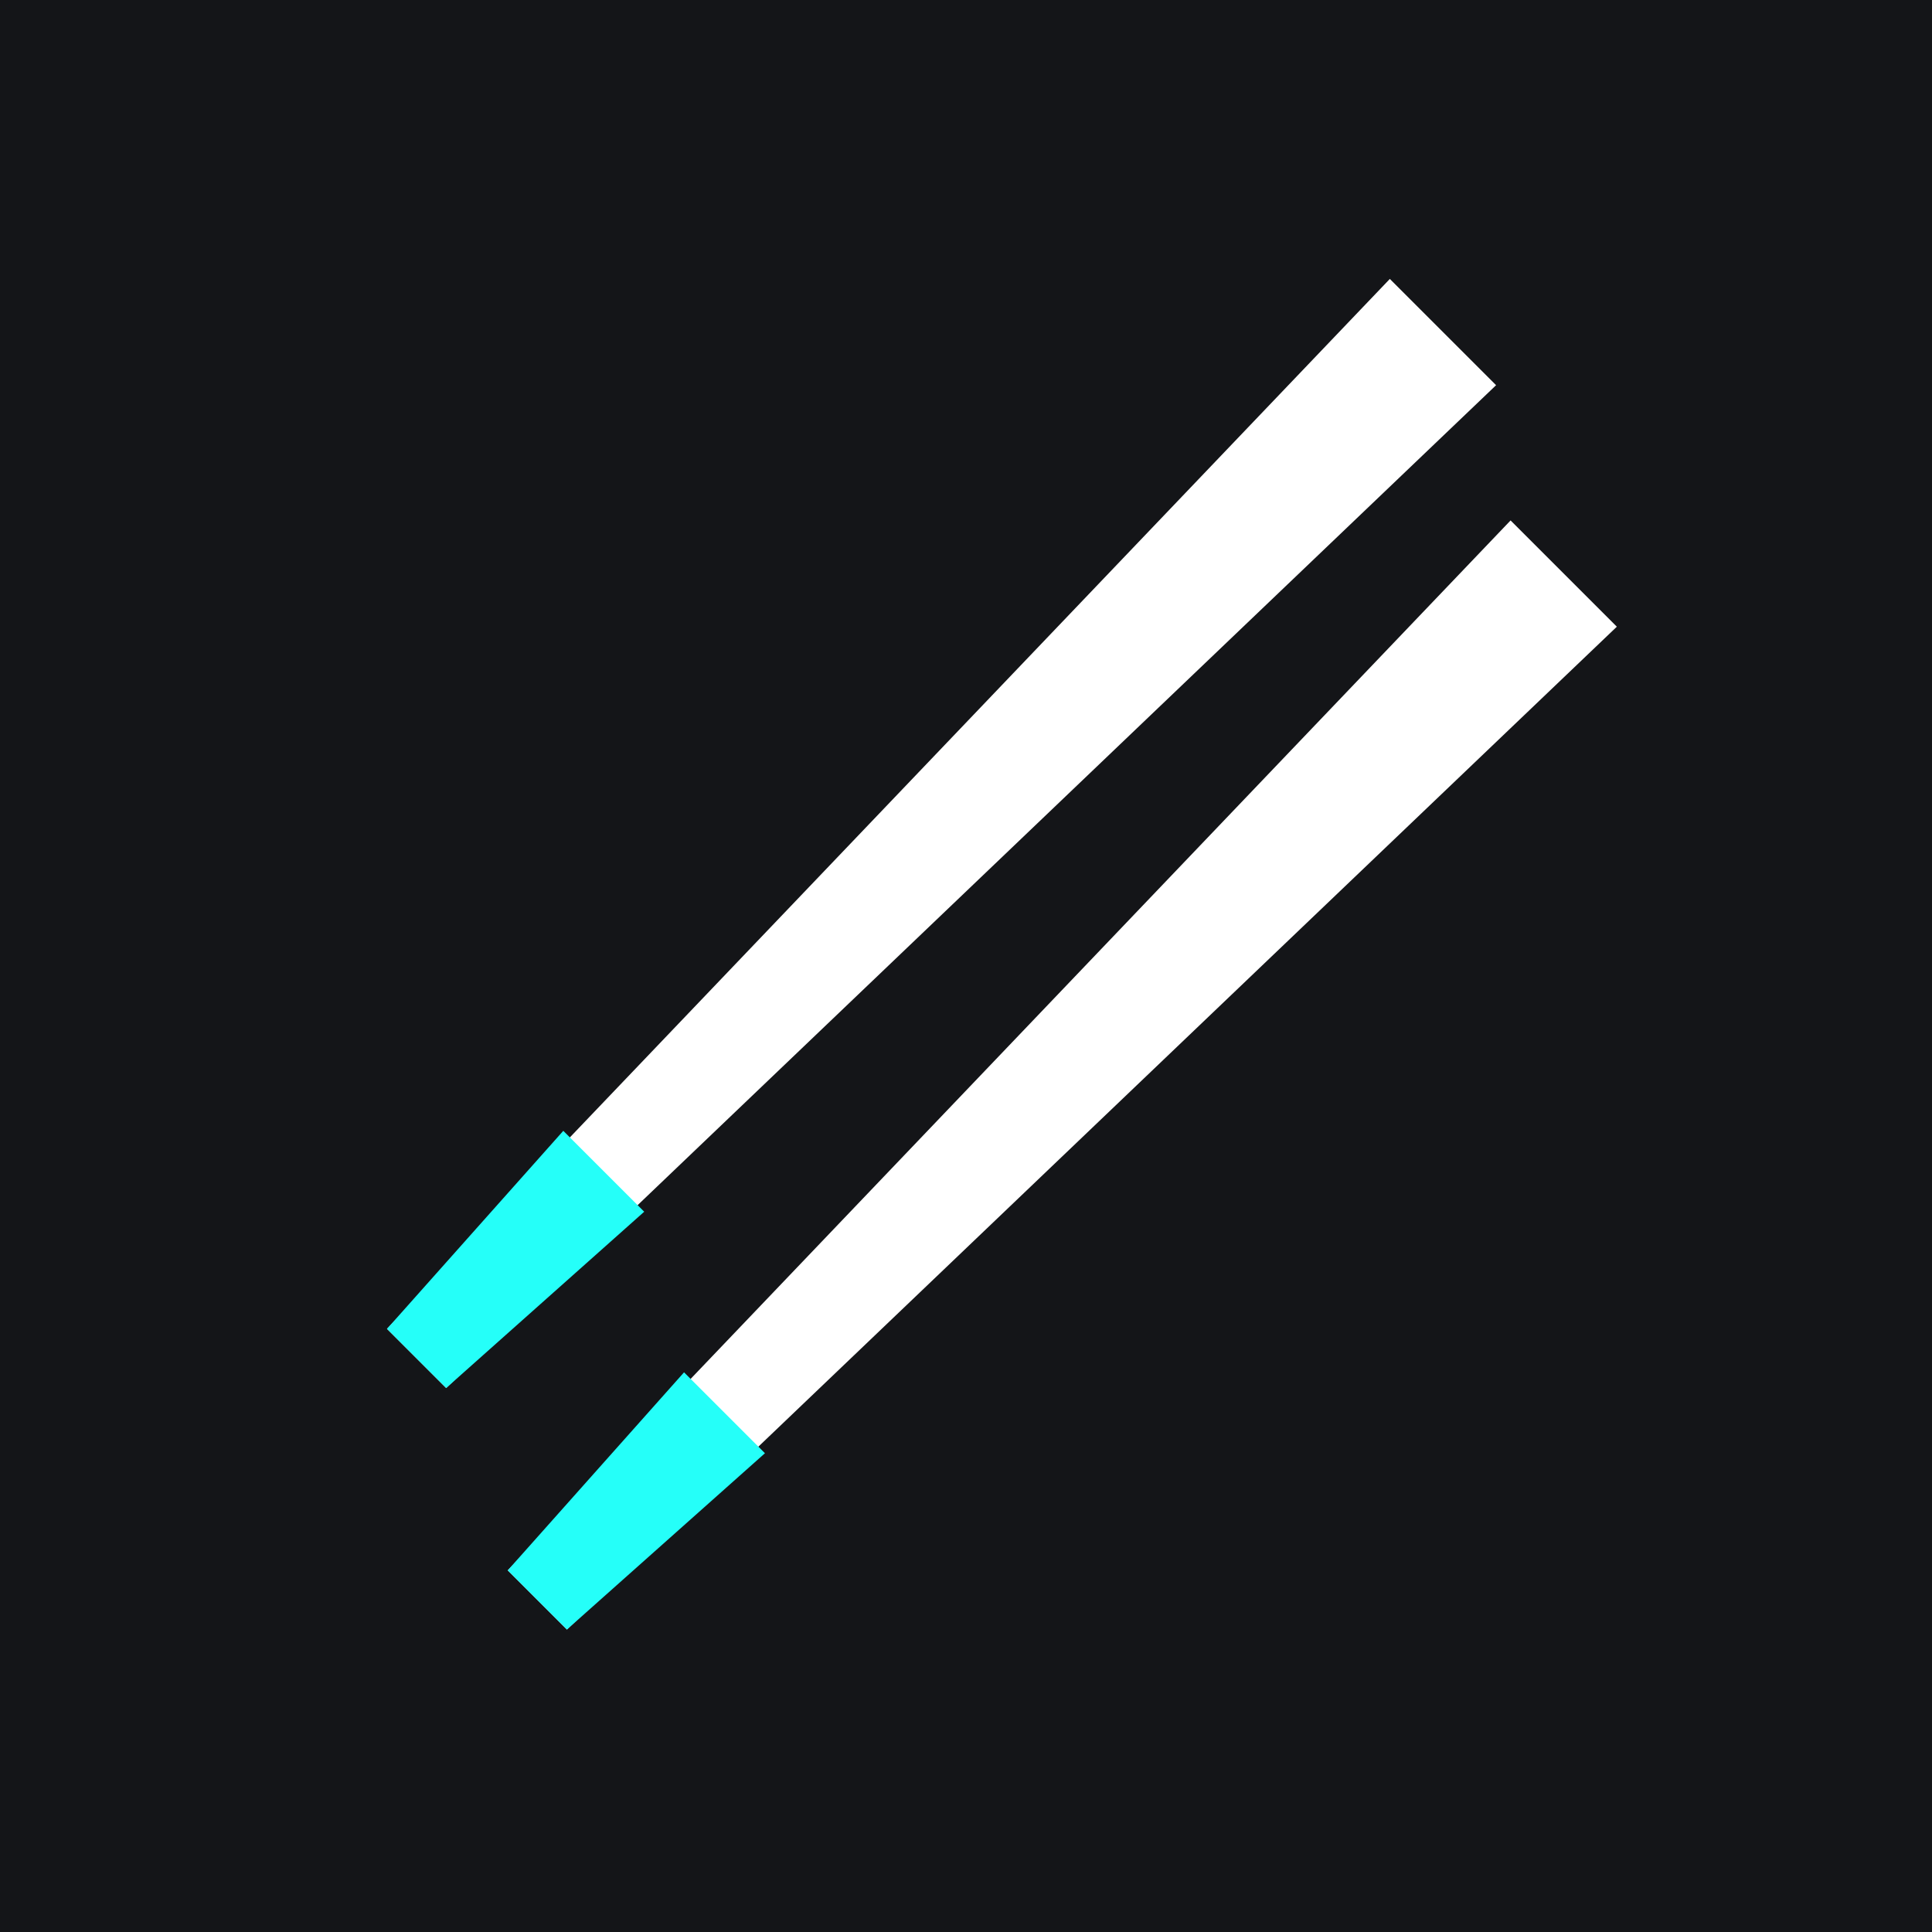
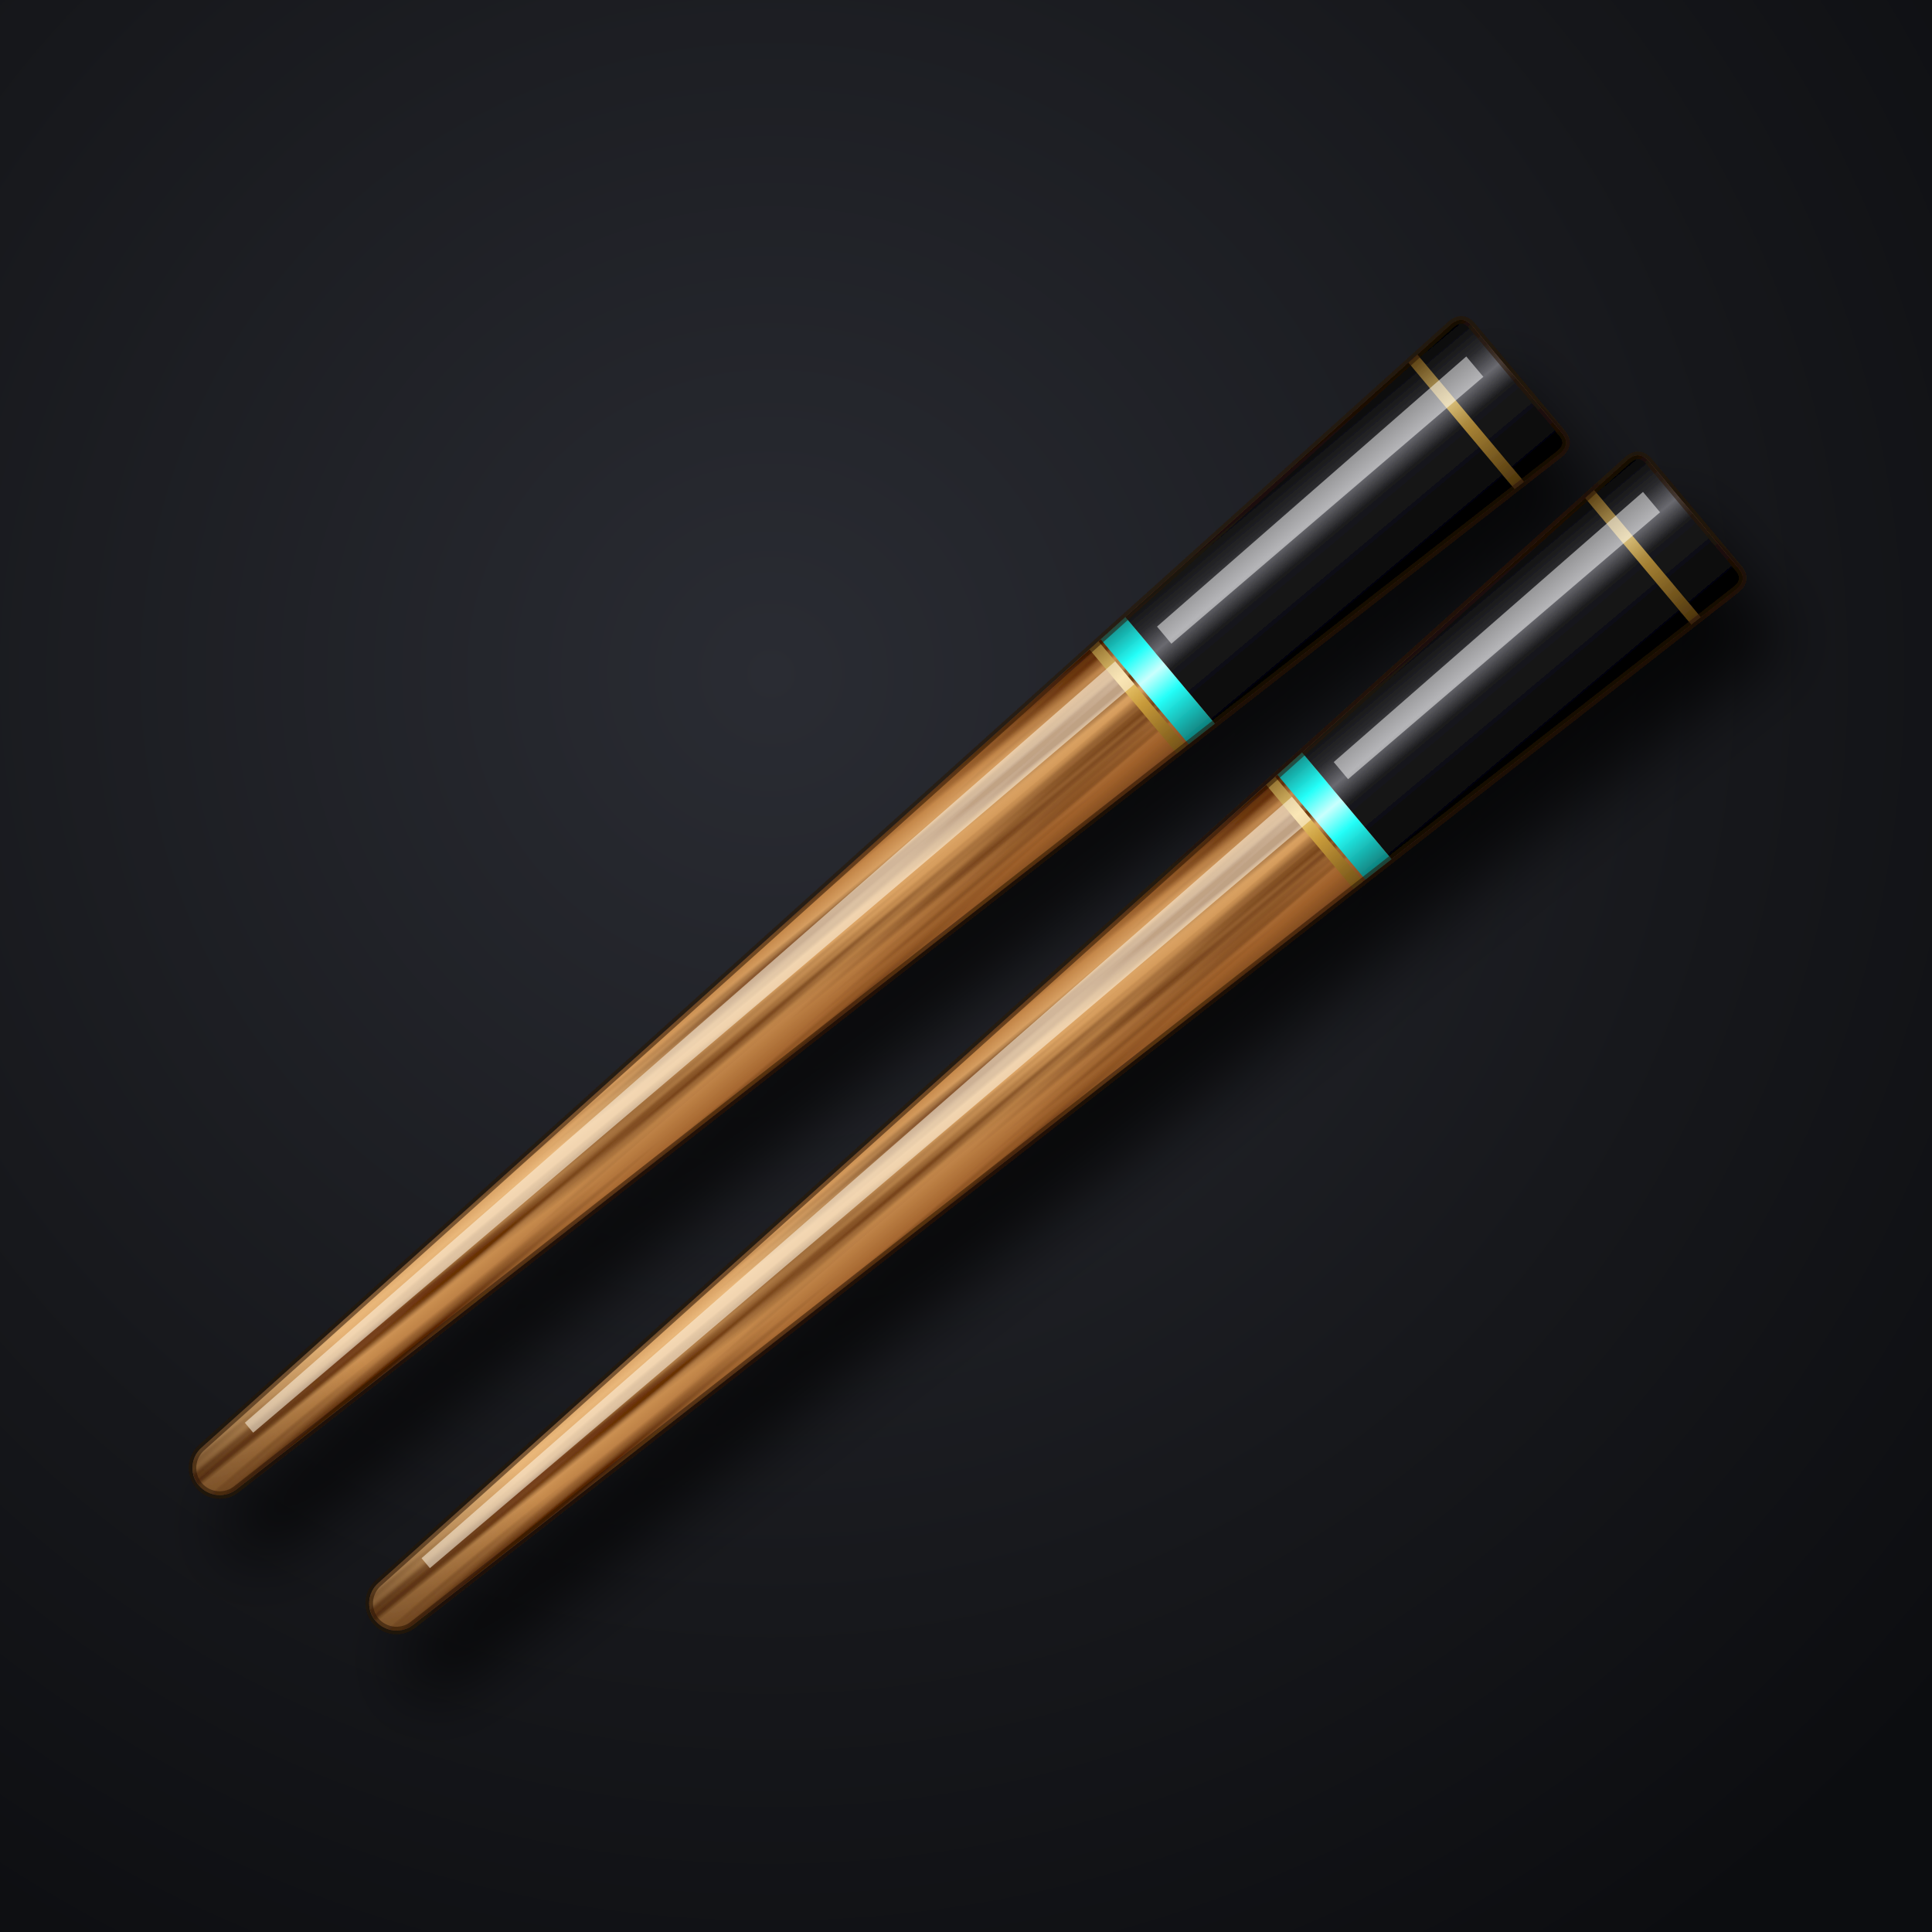
- <svg xmlns="http://www.w3.org/2000/svg" viewBox="0 0 32 32">
-   <rect width="32" height="32" fill="#141518" />
-   <path d="M23.02 4.62L6.41 22.01L7.39 22.99L24.78 6.38ZM25.02 8.62L8.41 26.01L9.39 26.99L26.78 10.38Z" fill="#fff" />
-   <path d="M9.33 18.73L6.41 22.01L7.39 22.99L10.67 20.07ZM11.33 22.73L8.41 26.01L9.39 26.99L12.67 24.07Z" fill="#25fff9" />
+ <svg xmlns="http://www.w3.org/2000/svg" viewBox="0 0 64 64">
+   <defs>
+     <radialGradient id="tile" cx="40%" cy="35%" r="80%">
+       <stop offset="0" stop-color="#2a2c33" />
+       <stop offset="0.6" stop-color="#17181c" />
+       <stop offset="1" stop-color="#0c0d10" />
+     </radialGradient>
+     <linearGradient id="wood" x1="0" y1="-2.8" x2="0" y2="2.8" gradientUnits="userSpaceOnUse">
+       <stop offset="0" stop-color="#6e3f16" />
+       <stop offset="0.16" stop-color="#b9783a" />
+       <stop offset="0.34" stop-color="#e9b77a" />
+       <stop offset="0.5" stop-color="#d49a5a" />
+       <stop offset="0.78" stop-color="#a0612b" />
+       <stop offset="1" stop-color="#5a3010" />
+     </linearGradient>
+     <linearGradient id="tipshade" x1="0" y1="0" x2="57.0" y2="0" gradientUnits="userSpaceOnUse">
+       <stop offset="0" stop-color="#3b200a" stop-opacity="0.55" />
+       <stop offset="0.12" stop-color="#3b200a" stop-opacity="0" />
+     </linearGradient>
+     <linearGradient id="lacquer" x1="0" y1="-2.8" x2="0" y2="2.8" gradientUnits="userSpaceOnUse">
+       <stop offset="0" stop-color="#000" />
+       <stop offset="0.22" stop-color="#2b2b2e" />
+       <stop offset="0.36" stop-color="#6a6a70" />
+       <stop offset="0.5" stop-color="#1a1a1c" />
+       <stop offset="1" stop-color="#000" />
+     </linearGradient>
+     <linearGradient id="ring" x1="0" y1="-2.8" x2="0" y2="2.8" gradientUnits="userSpaceOnUse">
+       <stop offset="0" stop-color="#0a5f5c" />
+       <stop offset="0.3" stop-color="#25fff9" />
+       <stop offset="0.45" stop-color="#c9fffd" />
+       <stop offset="0.6" stop-color="#25fff9" />
+       <stop offset="1" stop-color="#075250" />
+     </linearGradient>
+     <linearGradient id="gold" x1="0" y1="-2.8" x2="0" y2="2.8" gradientUnits="userSpaceOnUse">
+       <stop offset="0" stop-color="#6b4a12" />
+       <stop offset="0.35" stop-color="#f3d27a" />
+       <stop offset="0.55" stop-color="#c79a3a" />
+       <stop offset="1" stop-color="#5a3c0c" />
+     </linearGradient>
+     <linearGradient id="glaze" x1="0" y1="0" x2="0" y2="1">
+       <stop offset="0" stop-color="#e8f2ec" />
+       <stop offset="0.45" stop-color="#bcd6c8" />
+       <stop offset="1" stop-color="#7fa592" />
+     </linearGradient>
+     <clipPath id="stickclip">
+       <path d="M56.50 -2.80L0.90 -0.90A0.90 0.90 0 0 0 0.90 0.90L56.50 2.80Q57.00 2.80 57.00 2.30L57.00 -2.30Q57.00 -2.80 56.50 -2.80Z" />
+     </clipPath>
+     <filter id="grain" x="-5%" y="-50%" width="110%" height="200%">
+       <feTurbulence type="fractalNoise" baseFrequency="0.035 1.6" numOctaves="3" seed="7" result="n" />
+       <feColorMatrix in="n" type="matrix" values="0 0 0 0 0.22  0 0 0 0 0.1  0 0 0 0 0.02  0 0 0 2.8 -1.1" result="g" />
+       <feComposite in="g" in2="SourceGraphic" operator="in" result="gc" />
+       <feBlend in="gc" in2="SourceGraphic" mode="multiply" />
+     </filter>
+     <filter id="shadow" x="-20%" y="-20%" width="140%" height="140%">
+       <feGaussianBlur in="SourceAlpha" stdDeviation="1.1" />
+       <feOffset dx="1.2" dy="2" result="b" />
+       <feComponentTransfer>
+         <feFuncA type="linear" slope="0.75" />
+       </feComponentTransfer>
+       <feMerge>
+         <feMergeNode />
+         <feMergeNode in="SourceGraphic" />
+       </feMerge>
+     </filter>
+   </defs>
+   <rect width="64" height="64" fill="url(#tile)" />
+   <g filter="url(#shadow)">
+     <g transform="translate(31.5 33) rotate(-40) translate(-29.5 0)">
+       <g transform="translate(0 -3.6)">
+         <path d="M56.50 -2.80L0.90 -0.90A0.90 0.90 0 0 0 0.90 0.90L56.50 2.80Q57.00 2.80 57.00 2.30L57.00 -2.30Q57.00 -2.80 56.50 -2.80Z" fill="url(#wood)" filter="url(#grain)" />
+         <path d="M56.50 -2.80L0.90 -0.90A0.90 0.90 0 0 0 0.90 0.90L56.50 2.80Q57.00 2.80 57.00 2.30L57.00 -2.30Q57.00 -2.80 56.50 -2.80Z" fill="url(#tipshade)" />
+         <g clip-path="url(#stickclip)">
+           <rect x="42.0" y="-3.5" width="16.0" height="7" fill="url(#lacquer)" />
+           <rect x="40.9" y="-3.5" width="1.1" height="7" fill="url(#ring)" />
+           <rect x="40.4" y="-3.5" width="0.4" height="7" fill="url(#gold)" />
+           <rect x="54.6" y="-3.5" width="0.4" height="7" fill="url(#gold)" opacity="0.8" />
+         </g>
+         <path d="M2.50 -0.61L40.80 -1.40L40.80 -0.41L2.50 -0.18Z" fill="#fff6e6" opacity="0.55" />
+         <path d="M42.60 -1.39L56.20 -1.66L56.20 -0.78L42.60 -0.65Z" fill="#ffffff" opacity="0.5" />
+         <path d="M56.50 -2.80L0.90 -0.90A0.90 0.90 0 0 0 0.90 0.90L56.50 2.80Q57.00 2.80 57.00 2.30L57.00 -2.30Q57.00 -2.80 56.50 -2.80Z" fill="none" stroke="#2a1405" stroke-opacity="0.55" stroke-width="0.25" />
+       </g>
+       <g transform="translate(1.6 3.6)">
+         <path d="M56.50 -2.80L0.90 -0.90A0.90 0.90 0 0 0 0.90 0.90L56.50 2.80Q57.00 2.80 57.00 2.30L57.00 -2.30Q57.00 -2.80 56.50 -2.80Z" fill="url(#wood)" filter="url(#grain)" />
+         <path d="M56.50 -2.80L0.90 -0.90A0.90 0.90 0 0 0 0.90 0.90L56.50 2.80Q57.00 2.80 57.00 2.30L57.00 -2.30Q57.00 -2.80 56.50 -2.80Z" fill="url(#tipshade)" />
+         <g clip-path="url(#stickclip)">
+           <rect x="42.0" y="-3.5" width="16.0" height="7" fill="url(#lacquer)" />
+           <rect x="40.9" y="-3.5" width="1.1" height="7" fill="url(#ring)" />
+           <rect x="40.4" y="-3.5" width="0.4" height="7" fill="url(#gold)" />
+           <rect x="54.6" y="-3.5" width="0.4" height="7" fill="url(#gold)" opacity="0.8" />
+         </g>
+         <path d="M2.50 -0.61L40.80 -1.40L40.80 -0.41L2.50 -0.18Z" fill="#fff6e6" opacity="0.55" />
+         <path d="M42.60 -1.39L56.20 -1.66L56.20 -0.78L42.60 -0.65Z" fill="#ffffff" opacity="0.5" />
+         <path d="M56.50 -2.80L0.90 -0.90A0.90 0.90 0 0 0 0.90 0.90L56.50 2.80Q57.00 2.80 57.00 2.30L57.00 -2.30Q57.00 -2.80 56.50 -2.80Z" fill="none" stroke="#2a1405" stroke-opacity="0.55" stroke-width="0.25" />
+       </g>
+     </g>
+   </g>
</svg>
